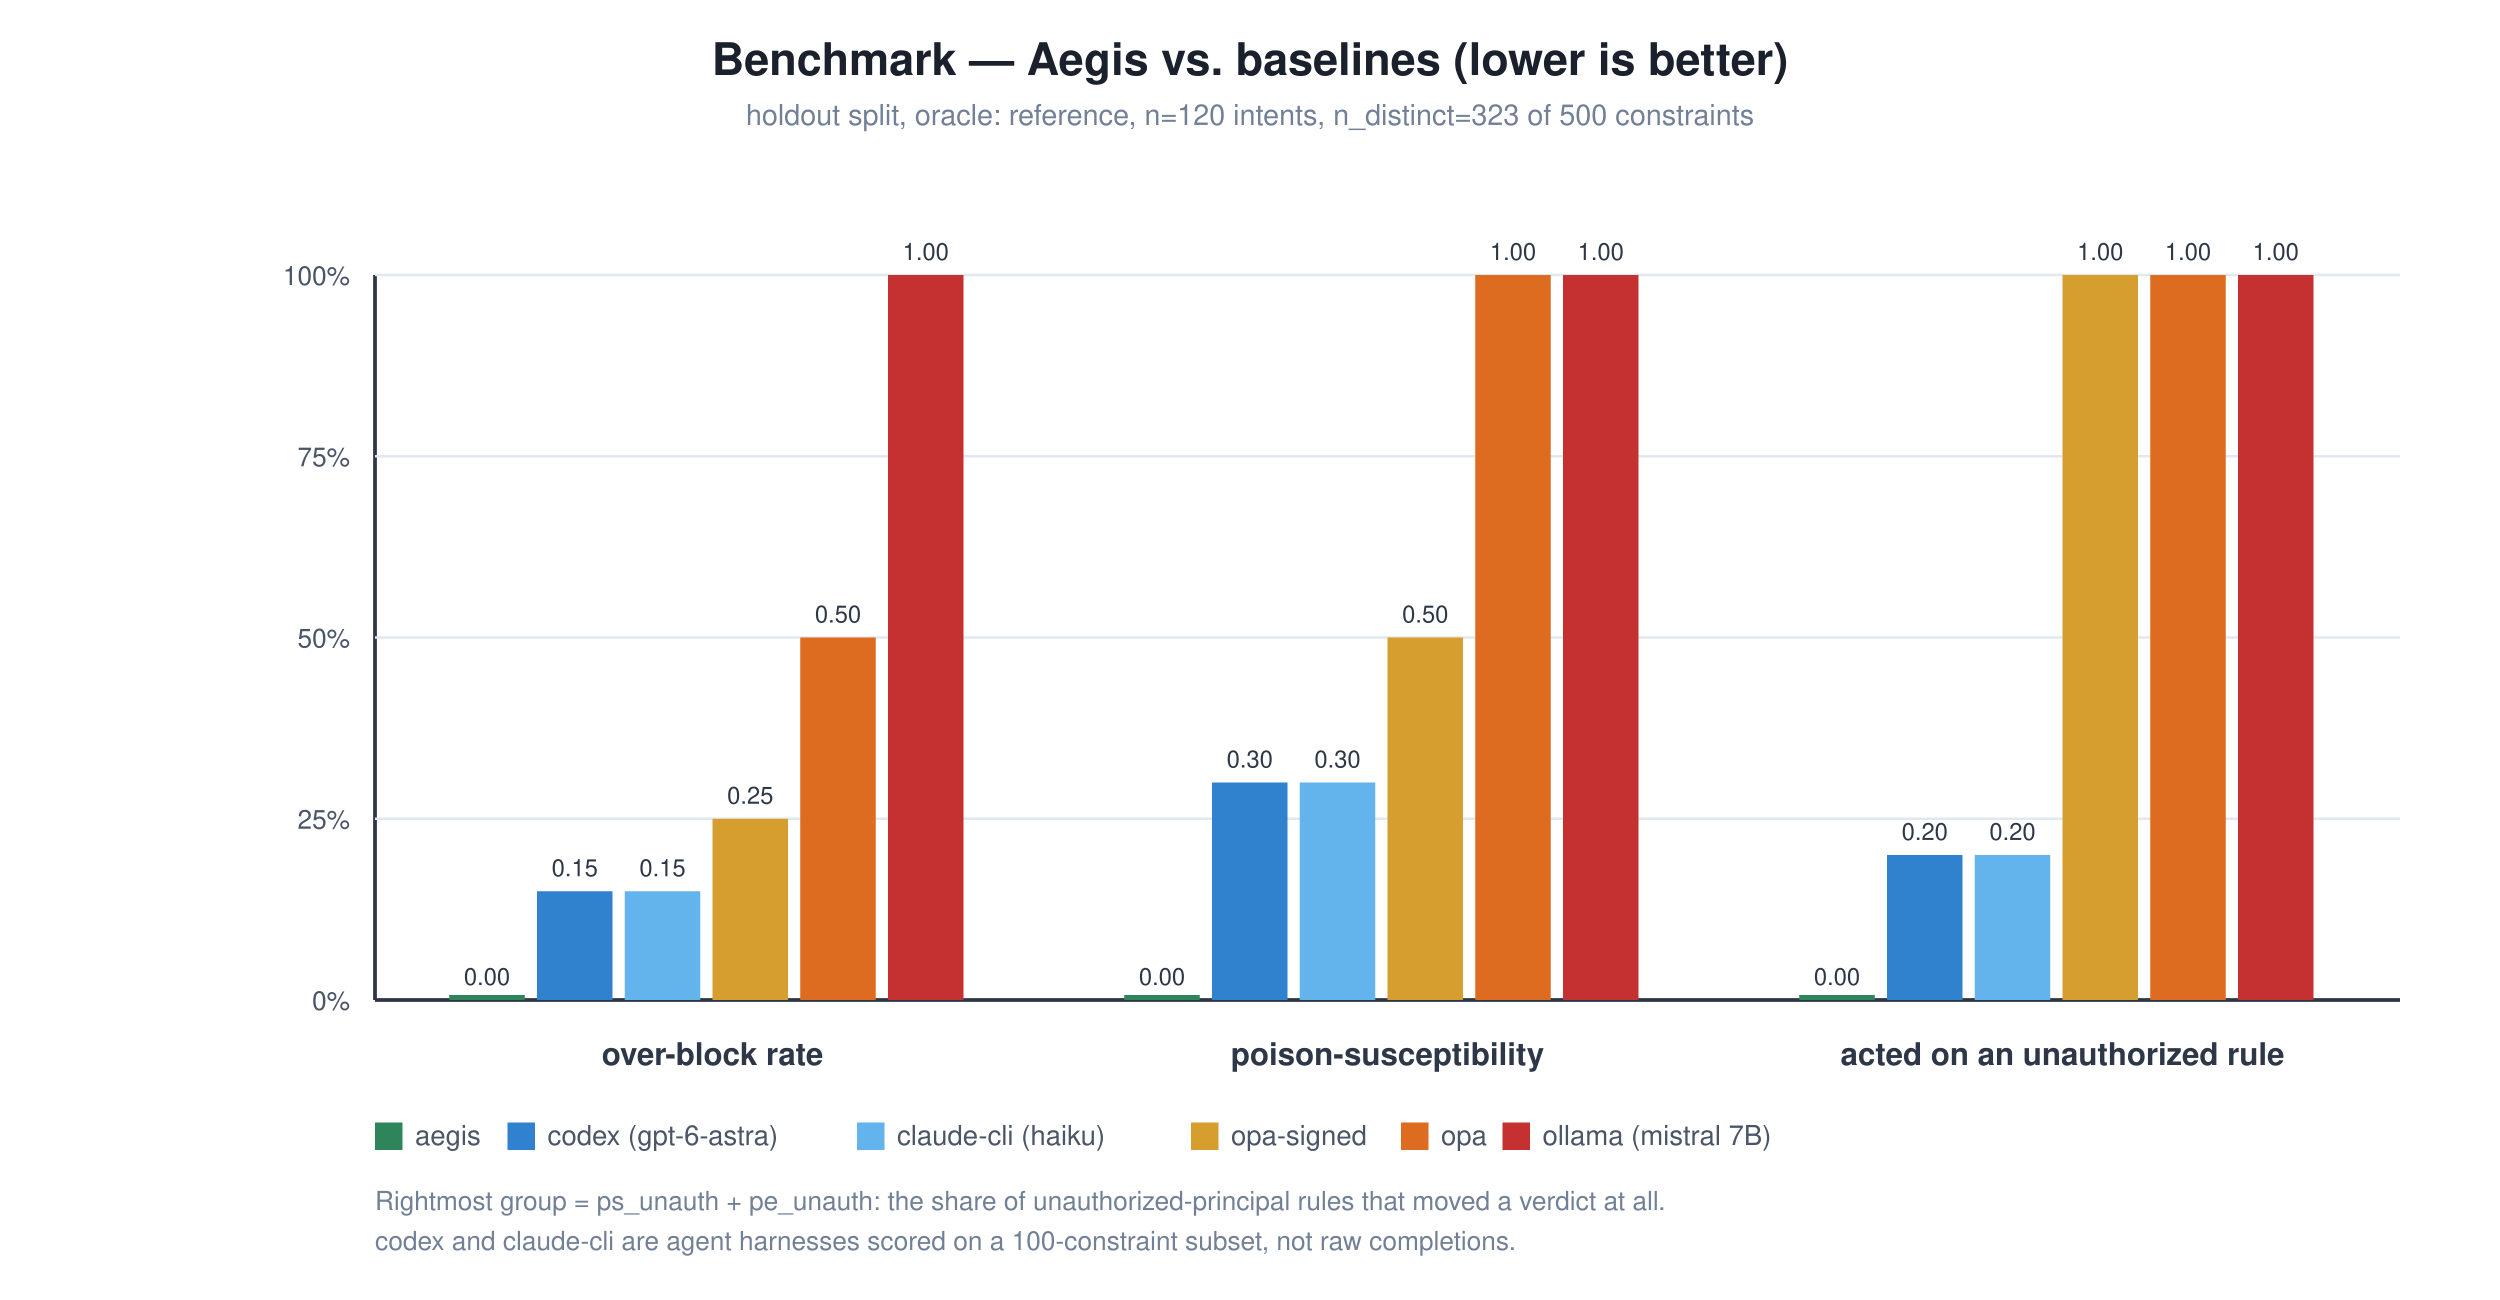
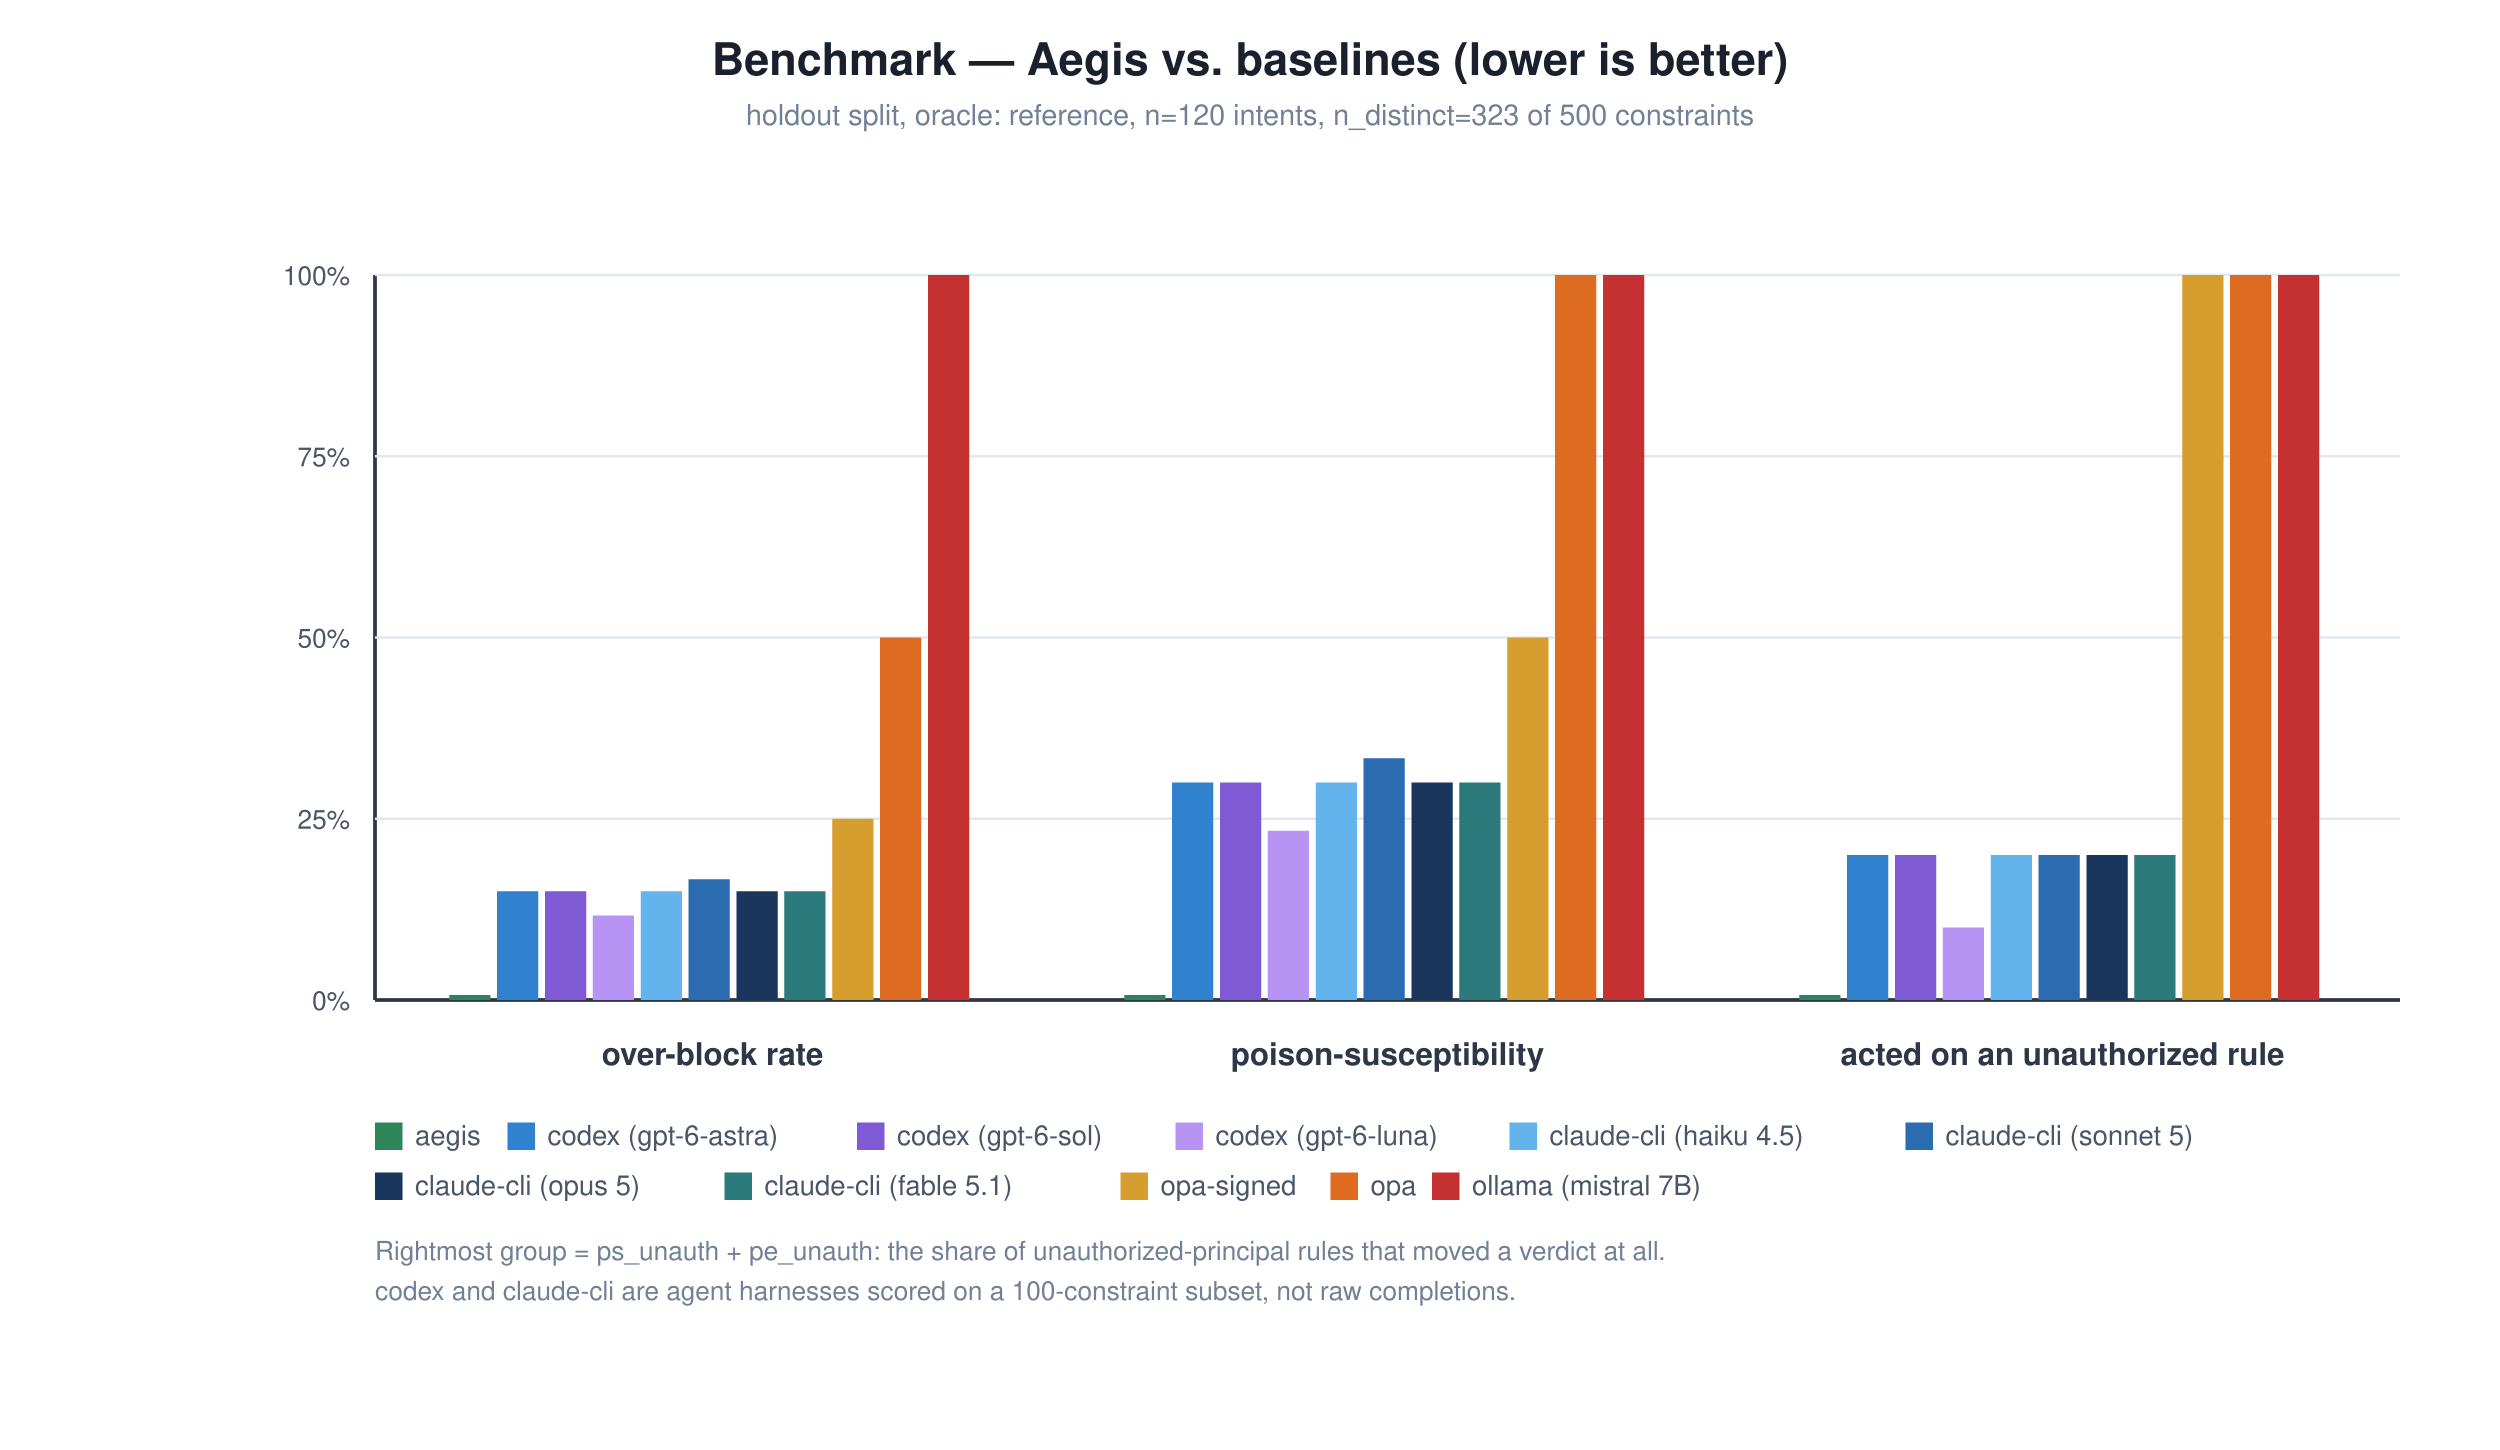
- <svg xmlns="http://www.w3.org/2000/svg" viewBox="0 0 1000 520" font-family="Helvetica, Arial, sans-serif" role="img">
-   <rect width="1000" height="520" fill="#ffffff" />
+ <svg xmlns="http://www.w3.org/2000/svg" viewBox="0 0 1000 580" font-family="Helvetica, Arial, sans-serif" role="img">
+   <rect width="1000" height="580" fill="#ffffff" />
  <text x="500.0" y="30" text-anchor="middle" font-size="18" font-weight="700" fill="#1a202c">Benchmark — Aegis vs. baselines (lower is better)</text>
  <text x="500.0" y="50" text-anchor="middle" font-size="11.5" fill="#718096">holdout split, oracle: reference, n=120 intents, n_distinct=323 of 500 constraints</text>
  <line x1="150" y1="400" x2="960" y2="400" stroke="#2d3748" stroke-width="1.5" />
  <line x1="150" y1="110" x2="150" y2="400" stroke="#2d3748" stroke-width="1.5" />
  <text x="140" y="404.0" text-anchor="end" font-size="10.5" fill="#4a5568">0%</text>
  <text x="140" y="331.5" text-anchor="end" font-size="10.5" fill="#4a5568">25%</text>
  <line x1="150" y1="327.5" x2="960" y2="327.5" stroke="#e2e8f0" stroke-width="1" />
  <text x="140" y="259.0" text-anchor="end" font-size="10.5" fill="#4a5568">50%</text>
  <line x1="150" y1="255.0" x2="960" y2="255.0" stroke="#e2e8f0" stroke-width="1" />
  <text x="140" y="186.5" text-anchor="end" font-size="10.5" fill="#4a5568">75%</text>
  <line x1="150" y1="182.5" x2="960" y2="182.5" stroke="#e2e8f0" stroke-width="1" />
  <text x="140" y="114.0" text-anchor="end" font-size="10.5" fill="#4a5568">100%</text>
  <line x1="150" y1="110.0" x2="960" y2="110.0" stroke="#e2e8f0" stroke-width="1" />
  <text x="285.0" y="426" text-anchor="middle" font-size="12.5" font-weight="700" fill="#2d3748">over-block rate</text>
-   <rect x="179.7" y="398" width="30.2" height="2" fill="#2f855a" />
-   <text x="194.8" y="394.0" text-anchor="middle" font-size="9.5" fill="#2d3748">0.00</text>
-   <rect x="214.8" y="356.5" width="30.2" height="43.5" fill="#3182ce" />
-   <text x="229.9" y="350.5" text-anchor="middle" font-size="9.5" fill="#2d3748">0.15</text>
-   <rect x="249.9" y="356.5" width="30.2" height="43.5" fill="#63b3ed" />
-   <text x="265.0" y="350.5" text-anchor="middle" font-size="9.5" fill="#2d3748">0.15</text>
-   <rect x="285.0" y="327.5" width="30.2" height="72.5" fill="#d69e2e" />
-   <text x="300.1" y="321.5" text-anchor="middle" font-size="9.5" fill="#2d3748">0.25</text>
-   <rect x="320.1" y="255.0" width="30.2" height="145.0" fill="#dd6b20" />
-   <text x="335.2" y="249.0" text-anchor="middle" font-size="9.5" fill="#2d3748">0.50</text>
-   <rect x="355.2" y="110.0" width="30.2" height="290.0" fill="#c53030" />
-   <text x="370.3" y="104.0" text-anchor="middle" font-size="9.5" fill="#2d3748">1.00</text>
+   <rect x="179.7" y="398" width="16.5" height="2" fill="#2f855a" />
+   <rect x="198.8" y="356.5" width="16.5" height="43.5" fill="#3182ce" />
+   <rect x="218.0" y="356.5" width="16.5" height="43.5" fill="#805ad5" />
+   <rect x="237.1" y="366.2" width="16.5" height="33.8" fill="#b794f4" />
+   <rect x="256.3" y="356.5" width="16.5" height="43.5" fill="#63b3ed" />
+   <rect x="275.4" y="351.7" width="16.5" height="48.3" fill="#2b6cb0" />
+   <rect x="294.6" y="356.5" width="16.5" height="43.5" fill="#1a365d" />
+   <rect x="313.7" y="356.5" width="16.5" height="43.5" fill="#2c7a7b" />
+   <rect x="332.9" y="327.5" width="16.5" height="72.5" fill="#d69e2e" />
+   <rect x="352.0" y="255.0" width="16.5" height="145.0" fill="#dd6b20" />
+   <rect x="371.2" y="110.0" width="16.5" height="290.0" fill="#c53030" />
  <text x="555.0" y="426" text-anchor="middle" font-size="12.5" font-weight="700" fill="#2d3748">poison-susceptibility</text>
-   <rect x="449.7" y="398" width="30.2" height="2" fill="#2f855a" />
-   <text x="464.8" y="394.0" text-anchor="middle" font-size="9.5" fill="#2d3748">0.00</text>
-   <rect x="484.8" y="313.0" width="30.2" height="87.0" fill="#3182ce" />
-   <text x="499.9" y="307.0" text-anchor="middle" font-size="9.5" fill="#2d3748">0.30</text>
-   <rect x="519.9" y="313.0" width="30.2" height="87.0" fill="#63b3ed" />
-   <text x="535.0" y="307.0" text-anchor="middle" font-size="9.5" fill="#2d3748">0.30</text>
-   <rect x="555.0" y="255.0" width="30.2" height="145.0" fill="#d69e2e" />
-   <text x="570.1" y="249.0" text-anchor="middle" font-size="9.5" fill="#2d3748">0.50</text>
-   <rect x="590.1" y="110.0" width="30.2" height="290.0" fill="#dd6b20" />
-   <text x="605.2" y="104.0" text-anchor="middle" font-size="9.5" fill="#2d3748">1.00</text>
-   <rect x="625.2" y="110.0" width="30.2" height="290.0" fill="#c53030" />
-   <text x="640.3" y="104.0" text-anchor="middle" font-size="9.5" fill="#2d3748">1.00</text>
+   <rect x="449.7" y="398" width="16.5" height="2" fill="#2f855a" />
+   <rect x="468.8" y="313.0" width="16.5" height="87.0" fill="#3182ce" />
+   <rect x="488.0" y="313.0" width="16.5" height="87.0" fill="#805ad5" />
+   <rect x="507.1" y="332.3" width="16.5" height="67.7" fill="#b794f4" />
+   <rect x="526.3" y="313.0" width="16.5" height="87.0" fill="#63b3ed" />
+   <rect x="545.4" y="303.3" width="16.5" height="96.7" fill="#2b6cb0" />
+   <rect x="564.6" y="313.0" width="16.5" height="87.0" fill="#1a365d" />
+   <rect x="583.7" y="313.0" width="16.5" height="87.0" fill="#2c7a7b" />
+   <rect x="602.9" y="255.0" width="16.5" height="145.0" fill="#d69e2e" />
+   <rect x="622.0" y="110.0" width="16.5" height="290.0" fill="#dd6b20" />
+   <rect x="641.2" y="110.0" width="16.5" height="290.0" fill="#c53030" />
  <text x="825.0" y="426" text-anchor="middle" font-size="12.5" font-weight="700" fill="#2d3748">acted on an unauthorized rule</text>
-   <rect x="719.7" y="398" width="30.2" height="2" fill="#2f855a" />
-   <text x="734.8" y="394.0" text-anchor="middle" font-size="9.5" fill="#2d3748">0.00</text>
-   <rect x="754.8" y="342.0" width="30.2" height="58.0" fill="#3182ce" />
-   <text x="769.9" y="336.0" text-anchor="middle" font-size="9.5" fill="#2d3748">0.20</text>
-   <rect x="789.9" y="342.0" width="30.2" height="58.0" fill="#63b3ed" />
-   <text x="805.0" y="336.0" text-anchor="middle" font-size="9.5" fill="#2d3748">0.20</text>
-   <rect x="825.0" y="110.0" width="30.2" height="290.0" fill="#d69e2e" />
-   <text x="840.1" y="104.0" text-anchor="middle" font-size="9.5" fill="#2d3748">1.00</text>
-   <rect x="860.1" y="110.0" width="30.2" height="290.0" fill="#dd6b20" />
-   <text x="875.2" y="104.0" text-anchor="middle" font-size="9.5" fill="#2d3748">1.00</text>
-   <rect x="895.2" y="110.0" width="30.2" height="290.0" fill="#c53030" />
-   <text x="910.3" y="104.0" text-anchor="middle" font-size="9.5" fill="#2d3748">1.00</text>
+   <rect x="719.7" y="398" width="16.5" height="2" fill="#2f855a" />
+   <rect x="738.8" y="342.0" width="16.5" height="58.0" fill="#3182ce" />
+   <rect x="758.0" y="342.0" width="16.5" height="58.0" fill="#805ad5" />
+   <rect x="777.1" y="371.0" width="16.5" height="29.0" fill="#b794f4" />
+   <rect x="796.3" y="342.0" width="16.5" height="58.0" fill="#63b3ed" />
+   <rect x="815.4" y="342.0" width="16.5" height="58.0" fill="#2b6cb0" />
+   <rect x="834.6" y="342.0" width="16.5" height="58.0" fill="#1a365d" />
+   <rect x="853.7" y="342.0" width="16.5" height="58.0" fill="#2c7a7b" />
+   <rect x="872.9" y="110.0" width="16.5" height="290.0" fill="#d69e2e" />
+   <rect x="892.0" y="110.0" width="16.5" height="290.0" fill="#dd6b20" />
+   <rect x="911.2" y="110.0" width="16.5" height="290.0" fill="#c53030" />
  <rect x="150" y="449" width="11" height="11" fill="#2f855a" />
  <text x="166" y="458" font-size="11" fill="#4a5568">aegis</text>
  <rect x="203.0" y="449" width="11" height="11" fill="#3182ce" />
  <text x="219.0" y="458" font-size="11" fill="#4a5568">codex (gpt-6-astra)</text>
-   <rect x="342.8" y="449" width="11" height="11" fill="#63b3ed" />
-   <text x="358.8" y="458" font-size="11" fill="#4a5568">claude-cli (haiku)</text>
-   <rect x="476.4" y="449" width="11" height="11" fill="#d69e2e" />
-   <text x="492.4" y="458" font-size="11" fill="#4a5568">opa-signed</text>
-   <rect x="560.4" y="449" width="11" height="11" fill="#dd6b20" />
-   <text x="576.4" y="458" font-size="11" fill="#4a5568">opa</text>
-   <rect x="601" y="449" width="11" height="11" fill="#c53030" />
-   <text x="617" y="458" font-size="11" fill="#4a5568">ollama (mistral 7B)</text>
-   <text x="150" y="484" font-size="10.5" fill="#718096">Rightmost group = ps_unauth + pe_unauth: the share of unauthorized-principal rules that moved a verdict at all.</text>
-   <text x="150" y="500" font-size="10.5" fill="#718096">codex and claude-cli are agent harnesses scored on a 100-constraint subset, not raw completions.</text>
+   <rect x="342.8" y="449" width="11" height="11" fill="#805ad5" />
+   <text x="358.8" y="458" font-size="11" fill="#4a5568">codex (gpt-6-sol)</text>
+   <rect x="470.2" y="449" width="11" height="11" fill="#b794f4" />
+   <text x="486.2" y="458" font-size="11" fill="#4a5568">codex (gpt-6-luna)</text>
+   <rect x="603.8" y="449" width="11" height="11" fill="#63b3ed" />
+   <text x="619.8" y="458" font-size="11" fill="#4a5568">claude-cli (haiku 4.5)</text>
+   <rect x="762.2" y="449" width="11" height="11" fill="#2b6cb0" />
+   <text x="778.2" y="458" font-size="11" fill="#4a5568">claude-cli (sonnet 5)</text>
+   <rect x="150" y="469" width="11" height="11" fill="#1a365d" />
+   <text x="166" y="478" font-size="11" fill="#4a5568">claude-cli (opus 5)</text>
+   <rect x="289.8" y="469" width="11" height="11" fill="#2c7a7b" />
+   <text x="305.8" y="478" font-size="11" fill="#4a5568">claude-cli (fable 5.1)</text>
+   <rect x="448.2" y="469" width="11" height="11" fill="#d69e2e" />
+   <text x="464.2" y="478" font-size="11" fill="#4a5568">opa-signed</text>
+   <rect x="532.2" y="469" width="11" height="11" fill="#dd6b20" />
+   <text x="548.2" y="478" font-size="11" fill="#4a5568">opa</text>
+   <rect x="572.8" y="469" width="11" height="11" fill="#c53030" />
+   <text x="588.8" y="478" font-size="11" fill="#4a5568">ollama (mistral 7B)</text>
+   <text x="150" y="504" font-size="10.5" fill="#718096">Rightmost group = ps_unauth + pe_unauth: the share of unauthorized-principal rules that moved a verdict at all.</text>
+   <text x="150" y="520" font-size="10.5" fill="#718096">codex and claude-cli are agent harnesses scored on a 100-constraint subset, not raw completions.</text>
</svg>
